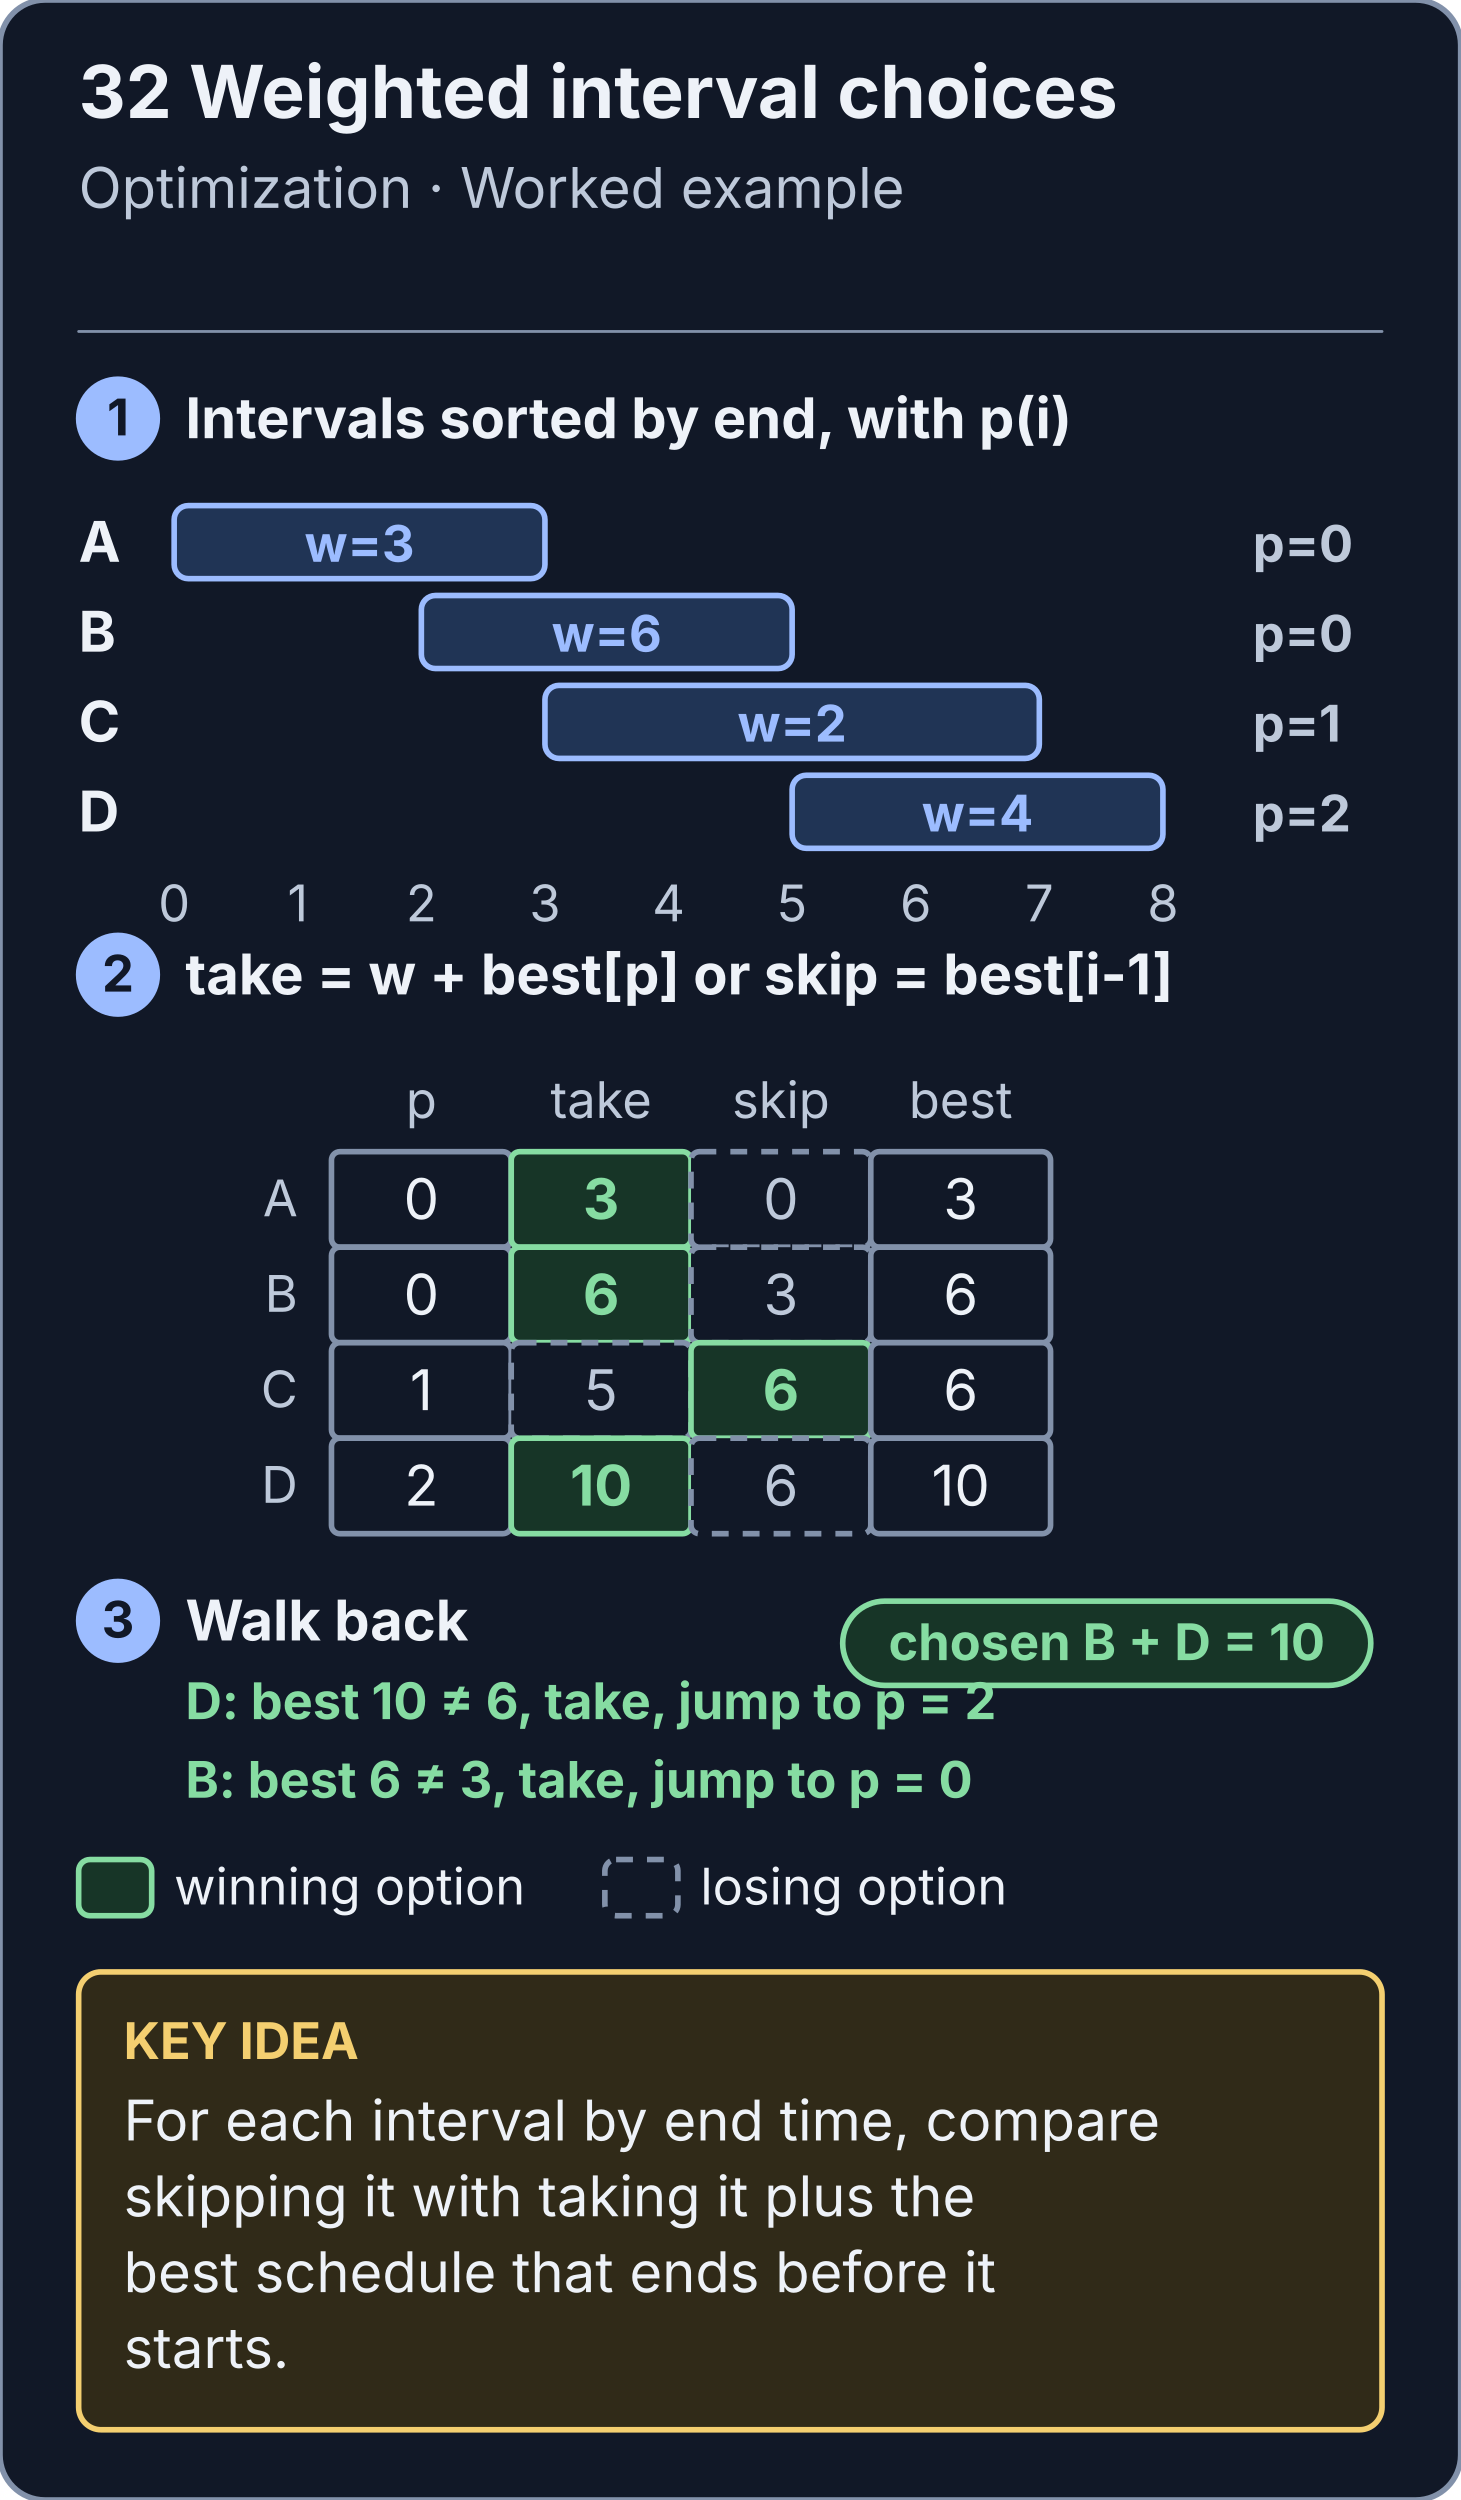
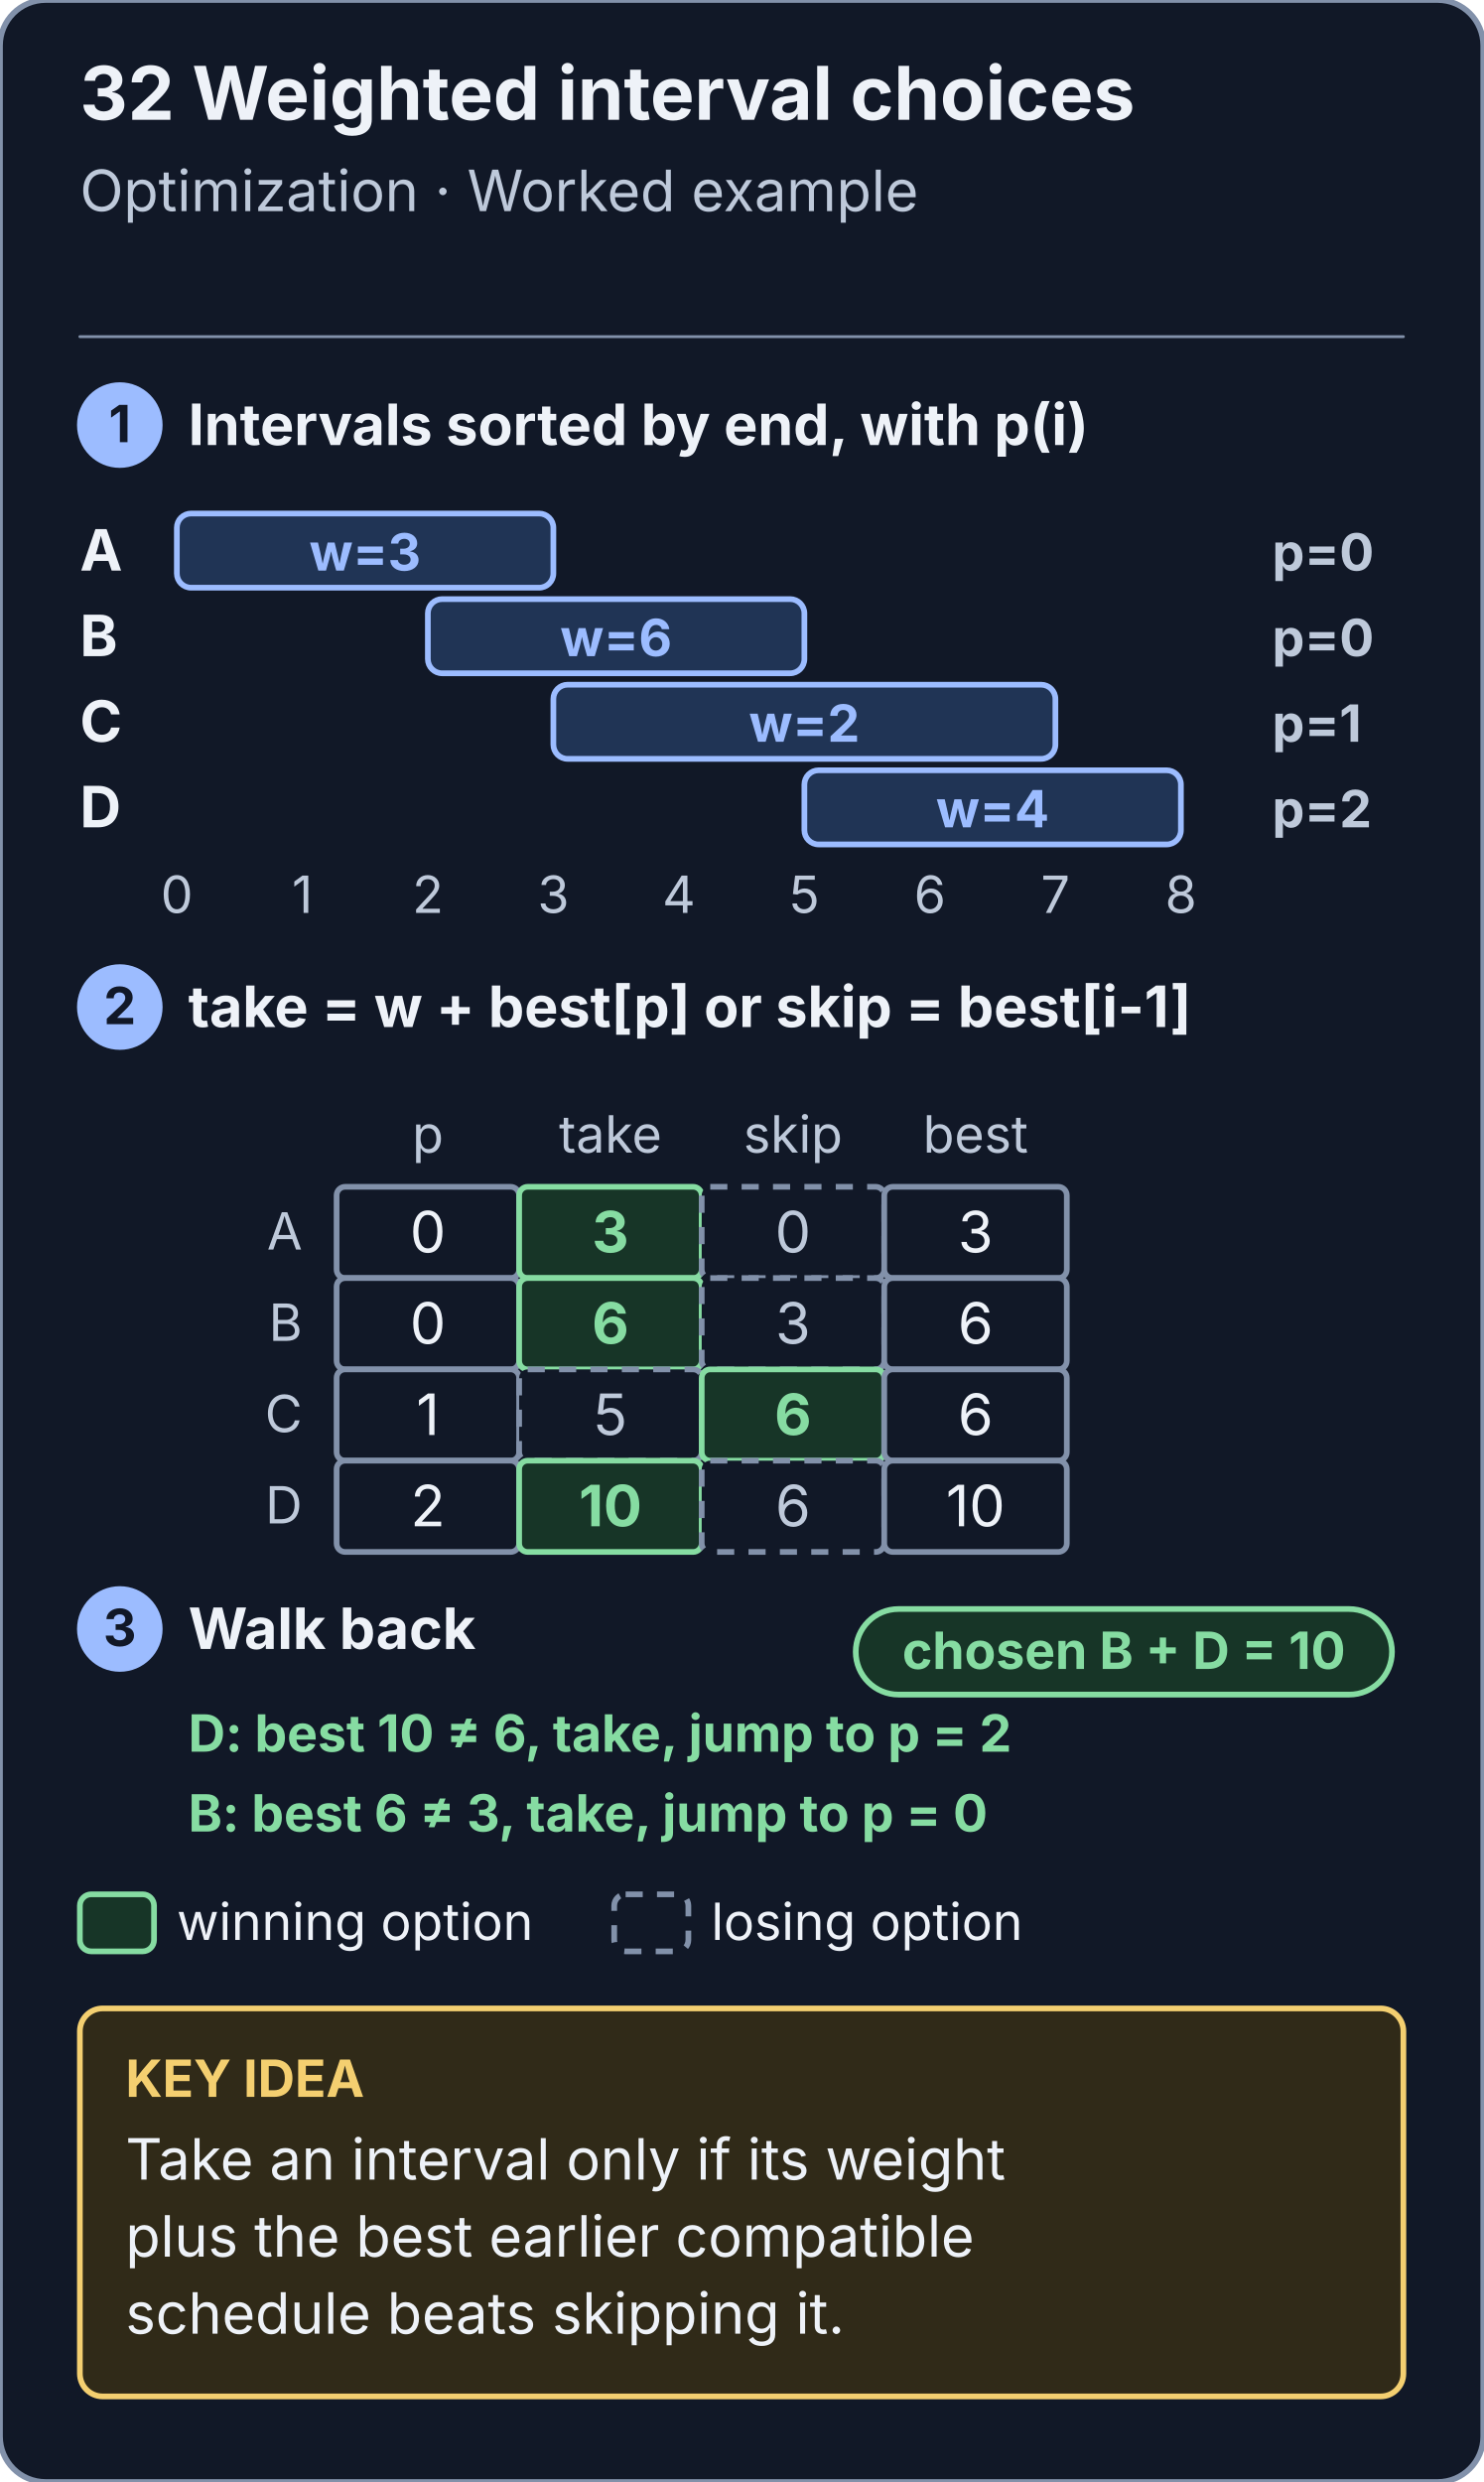
- <svg xmlns="http://www.w3.org/2000/svg" viewBox="0 0 520 890" width="520" height="890" role="img" aria-labelledby="title desc">
+ <svg xmlns="http://www.w3.org/2000/svg" viewBox="0 0 520 870" width="520" height="870" role="img" aria-labelledby="title desc">
  <style>text{font-family:system-ui,-apple-system,BlinkMacSystemFont,"Segoe UI",sans-serif} line,path{stroke-linecap:round;stroke-linejoin:round}</style>
  <defs>
    <marker id="weighted-interval-choice-paper-arrow" markerWidth="9" markerHeight="9" refX="8" refY="4" orient="auto" markerUnits="userSpaceOnUse">
      <path d="M 0 0 L 8 4 L 0 8 Z" fill="#111827" />
    </marker>
    <marker id="weighted-interval-choice-ink-arrow" markerWidth="9" markerHeight="9" refX="8" refY="4" orient="auto" markerUnits="userSpaceOnUse">
      <path d="M 0 0 L 8 4 L 0 8 Z" fill="#eef2f8" />
    </marker>
    <marker id="weighted-interval-choice-muted-arrow" markerWidth="9" markerHeight="9" refX="8" refY="4" orient="auto" markerUnits="userSpaceOnUse">
      <path d="M 0 0 L 8 4 L 0 8 Z" fill="#bec9da" />
    </marker>
    <marker id="weighted-interval-choice-line-arrow" markerWidth="9" markerHeight="9" refX="8" refY="4" orient="auto" markerUnits="userSpaceOnUse">
      <path d="M 0 0 L 8 4 L 0 8 Z" fill="#8291aa" />
    </marker>
    <marker id="weighted-interval-choice-blue-arrow" markerWidth="9" markerHeight="9" refX="8" refY="4" orient="auto" markerUnits="userSpaceOnUse">
      <path d="M 0 0 L 8 4 L 0 8 Z" fill="#9cbcff" />
    </marker>
    <marker id="weighted-interval-choice-soft-arrow" markerWidth="9" markerHeight="9" refX="8" refY="4" orient="auto" markerUnits="userSpaceOnUse">
      <path d="M 0 0 L 8 4 L 0 8 Z" fill="#203455" />
    </marker>
    <marker id="weighted-interval-choice-note-arrow" markerWidth="9" markerHeight="9" refX="8" refY="4" orient="auto" markerUnits="userSpaceOnUse">
      <path d="M 0 0 L 8 4 L 0 8 Z" fill="#302a18" />
    </marker>
    <marker id="weighted-interval-choice-gold-arrow" markerWidth="9" markerHeight="9" refX="8" refY="4" orient="auto" markerUnits="userSpaceOnUse">
      <path d="M 0 0 L 8 4 L 0 8 Z" fill="#f4cf70" />
    </marker>
    <marker id="weighted-interval-choice-red-arrow" markerWidth="9" markerHeight="9" refX="8" refY="4" orient="auto" markerUnits="userSpaceOnUse">
      <path d="M 0 0 L 8 4 L 0 8 Z" fill="#ffaaa1" />
    </marker>
    <marker id="weighted-interval-choice-panel-arrow" markerWidth="9" markerHeight="9" refX="8" refY="4" orient="auto" markerUnits="userSpaceOnUse">
      <path d="M 0 0 L 8 4 L 0 8 Z" fill="#192333" />
    </marker>
    <marker id="weighted-interval-choice-green-arrow" markerWidth="9" markerHeight="9" refX="8" refY="4" orient="auto" markerUnits="userSpaceOnUse">
      <path d="M 0 0 L 8 4 L 0 8 Z" fill="#86dca2" />
    </marker>
    <marker id="weighted-interval-choice-mint-arrow" markerWidth="9" markerHeight="9" refX="8" refY="4" orient="auto" markerUnits="userSpaceOnUse">
      <path d="M 0 0 L 8 4 L 0 8 Z" fill="#173527" />
    </marker>
    <marker id="weighted-interval-choice-violet-arrow" markerWidth="9" markerHeight="9" refX="8" refY="4" orient="auto" markerUnits="userSpaceOnUse">
      <path d="M 0 0 L 8 4 L 0 8 Z" fill="#cdb6ff" />
    </marker>
    <marker id="weighted-interval-choice-lilac-arrow" markerWidth="9" markerHeight="9" refX="8" refY="4" orient="auto" markerUnits="userSpaceOnUse">
      <path d="M 0 0 L 8 4 L 0 8 Z" fill="#2a2346" />
    </marker>
    <marker id="weighted-interval-choice-rose-arrow" markerWidth="9" markerHeight="9" refX="8" refY="4" orient="auto" markerUnits="userSpaceOnUse">
      <path d="M 0 0 L 8 4 L 0 8 Z" fill="#3d1f22" />
    </marker>
  </defs>
-   <rect x="0" y="0" width="520" height="890" rx="16" fill="#111827" stroke="#8291aa" stroke-width="2" />
+   <rect x="0" y="0" width="520" height="870" rx="16" fill="#111827" stroke="#8291aa" stroke-width="2" />
  <text x="28" y="42" font-size="26" fill="#eef2f8" text-anchor="start" font-weight="700">32  Weighted interval choices</text>
  <text x="28" y="74" font-size="20" fill="#bec9da" text-anchor="start" font-weight="400">Optimization · Worked example</text>
  <line x1="28" y1="118" x2="492" y2="118" stroke="#8291aa" stroke-width="1" />
  <circle cx="42" cy="149" r="14" fill="#9cbcff" stroke="#9cbcff" stroke-width="2" />
  <text x="42" y="155" font-size="18" fill="#111827" text-anchor="middle" font-weight="700">1</text>
  <text x="66" y="156" font-size="20" fill="#eef2f8" text-anchor="start" font-weight="700">Intervals sorted by end, with p(i)</text>
  <text x="28" y="200" font-size="20" fill="#eef2f8" text-anchor="start" font-weight="700">A</text>
  <rect x="62" y="180" width="132" height="26" rx="5" fill="#203455" stroke="#9cbcff" stroke-width="2" />
  <text x="128.0" y="200" font-size="18" fill="#9cbcff" text-anchor="middle" font-weight="700">w=3</text>
  <text x="446" y="200" font-size="18" fill="#bec9da" text-anchor="start" font-weight="700">p=0</text>
-   <text x="28" y="232" font-size="20" fill="#eef2f8" text-anchor="start" font-weight="700">B</text>
-   <rect x="150" y="212" width="132" height="26" rx="5" fill="#203455" stroke="#9cbcff" stroke-width="2" />
-   <text x="216.0" y="232" font-size="18" fill="#9cbcff" text-anchor="middle" font-weight="700">w=6</text>
-   <text x="446" y="232" font-size="18" fill="#bec9da" text-anchor="start" font-weight="700">p=0</text>
-   <text x="28" y="264" font-size="20" fill="#eef2f8" text-anchor="start" font-weight="700">C</text>
-   <rect x="194" y="244" width="176" height="26" rx="5" fill="#203455" stroke="#9cbcff" stroke-width="2" />
-   <text x="282.0" y="264" font-size="18" fill="#9cbcff" text-anchor="middle" font-weight="700">w=2</text>
-   <text x="446" y="264" font-size="18" fill="#bec9da" text-anchor="start" font-weight="700">p=1</text>
-   <text x="28" y="296" font-size="20" fill="#eef2f8" text-anchor="start" font-weight="700">D</text>
-   <rect x="282" y="276" width="132" height="26" rx="5" fill="#203455" stroke="#9cbcff" stroke-width="2" />
-   <text x="348.0" y="296" font-size="18" fill="#9cbcff" text-anchor="middle" font-weight="700">w=4</text>
-   <text x="446" y="296" font-size="18" fill="#bec9da" text-anchor="start" font-weight="700">p=2</text>
-   <text x="62" y="328" font-size="18" fill="#bec9da" text-anchor="middle" font-weight="400">0</text>
-   <text x="106" y="328" font-size="18" fill="#bec9da" text-anchor="middle" font-weight="400">1</text>
-   <text x="150" y="328" font-size="18" fill="#bec9da" text-anchor="middle" font-weight="400">2</text>
-   <text x="194" y="328" font-size="18" fill="#bec9da" text-anchor="middle" font-weight="400">3</text>
-   <text x="238" y="328" font-size="18" fill="#bec9da" text-anchor="middle" font-weight="400">4</text>
-   <text x="282" y="328" font-size="18" fill="#bec9da" text-anchor="middle" font-weight="400">5</text>
-   <text x="326" y="328" font-size="18" fill="#bec9da" text-anchor="middle" font-weight="400">6</text>
-   <text x="370" y="328" font-size="18" fill="#bec9da" text-anchor="middle" font-weight="400">7</text>
-   <text x="414" y="328" font-size="18" fill="#bec9da" text-anchor="middle" font-weight="400">8</text>
-   <circle cx="42" cy="347" r="14" fill="#9cbcff" stroke="#9cbcff" stroke-width="2" />
-   <text x="42" y="353" font-size="18" fill="#111827" text-anchor="middle" font-weight="700">2</text>
-   <text x="66" y="354" font-size="20" fill="#eef2f8" text-anchor="start" font-weight="700">take = w + best[p] or skip = best[i-1]</text>
-   <text x="150.0" y="398" font-size="18" fill="#bec9da" text-anchor="middle" font-weight="400">p</text>
-   <text x="214.0" y="398" font-size="18" fill="#bec9da" text-anchor="middle" font-weight="400">take</text>
-   <text x="278.0" y="398" font-size="18" fill="#bec9da" text-anchor="middle" font-weight="400">skip</text>
-   <text x="342.0" y="398" font-size="18" fill="#bec9da" text-anchor="middle" font-weight="400">best</text>
-   <text x="106" y="433.0" font-size="18" fill="#bec9da" text-anchor="end" font-weight="400">A</text>
-   <rect x="118" y="410" width="64" height="34" rx="3" fill="#111827" stroke="#8291aa" stroke-width="2" />
-   <text x="150.0" y="434.0" font-size="20" fill="#eef2f8" text-anchor="middle" font-weight="400">0</text>
-   <rect x="182" y="410" width="64" height="34" rx="3" fill="#173527" stroke="#86dca2" stroke-width="2" />
-   <text x="214.0" y="434.0" font-size="20" fill="#86dca2" text-anchor="middle" font-weight="700">3</text>
-   <rect x="246" y="410" width="64" height="34" rx="3" fill="#111827" stroke="#8291aa" stroke-width="2" stroke-dasharray="6 5" />
-   <text x="278.0" y="434.0" font-size="20" fill="#bec9da" text-anchor="middle" font-weight="400">0</text>
-   <rect x="310" y="410" width="64" height="34" rx="3" fill="#111827" stroke="#8291aa" stroke-width="2" />
-   <text x="342.0" y="434.0" font-size="20" fill="#eef2f8" text-anchor="middle" font-weight="400">3</text>
-   <text x="106" y="467.0" font-size="18" fill="#bec9da" text-anchor="end" font-weight="400">B</text>
-   <rect x="118" y="444" width="64" height="34" rx="3" fill="#111827" stroke="#8291aa" stroke-width="2" />
-   <text x="150.0" y="468.0" font-size="20" fill="#eef2f8" text-anchor="middle" font-weight="400">0</text>
-   <rect x="182" y="444" width="64" height="34" rx="3" fill="#173527" stroke="#86dca2" stroke-width="2" />
-   <text x="214.0" y="468.0" font-size="20" fill="#86dca2" text-anchor="middle" font-weight="700">6</text>
-   <rect x="246" y="444" width="64" height="34" rx="3" fill="#111827" stroke="#8291aa" stroke-width="2" stroke-dasharray="6 5" />
-   <text x="278.0" y="468.0" font-size="20" fill="#bec9da" text-anchor="middle" font-weight="400">3</text>
-   <rect x="310" y="444" width="64" height="34" rx="3" fill="#111827" stroke="#8291aa" stroke-width="2" />
-   <text x="342.0" y="468.0" font-size="20" fill="#eef2f8" text-anchor="middle" font-weight="400">6</text>
-   <text x="106" y="501.0" font-size="18" fill="#bec9da" text-anchor="end" font-weight="400">C</text>
-   <rect x="118" y="478" width="64" height="34" rx="3" fill="#111827" stroke="#8291aa" stroke-width="2" />
-   <text x="150.0" y="502.0" font-size="20" fill="#eef2f8" text-anchor="middle" font-weight="400">1</text>
-   <rect x="182" y="478" width="64" height="34" rx="3" fill="#111827" stroke="#8291aa" stroke-width="2" stroke-dasharray="6 5" />
-   <text x="214.0" y="502.0" font-size="20" fill="#bec9da" text-anchor="middle" font-weight="400">5</text>
-   <rect x="246" y="478" width="64" height="34" rx="3" fill="#173527" stroke="#86dca2" stroke-width="2" />
-   <text x="278.0" y="502.0" font-size="20" fill="#86dca2" text-anchor="middle" font-weight="700">6</text>
-   <rect x="310" y="478" width="64" height="34" rx="3" fill="#111827" stroke="#8291aa" stroke-width="2" />
-   <text x="342.0" y="502.0" font-size="20" fill="#eef2f8" text-anchor="middle" font-weight="400">6</text>
-   <text x="106" y="535.0" font-size="18" fill="#bec9da" text-anchor="end" font-weight="400">D</text>
-   <rect x="118" y="512" width="64" height="34" rx="3" fill="#111827" stroke="#8291aa" stroke-width="2" />
-   <text x="150.0" y="536.0" font-size="20" fill="#eef2f8" text-anchor="middle" font-weight="400">2</text>
-   <rect x="182" y="512" width="64" height="34" rx="3" fill="#173527" stroke="#86dca2" stroke-width="2" />
-   <text x="214.0" y="536.0" font-size="20" fill="#86dca2" text-anchor="middle" font-weight="700">10</text>
-   <rect x="246" y="512" width="64" height="34" rx="3" fill="#111827" stroke="#8291aa" stroke-width="2" stroke-dasharray="6 5" />
-   <text x="278.0" y="536.0" font-size="20" fill="#bec9da" text-anchor="middle" font-weight="400">6</text>
-   <rect x="310" y="512" width="64" height="34" rx="3" fill="#111827" stroke="#8291aa" stroke-width="2" />
-   <text x="342.0" y="536.0" font-size="20" fill="#eef2f8" text-anchor="middle" font-weight="400">10</text>
-   <circle cx="42" cy="577" r="14" fill="#9cbcff" stroke="#9cbcff" stroke-width="2" />
-   <text x="42" y="583" font-size="18" fill="#111827" text-anchor="middle" font-weight="700">3</text>
-   <text x="66" y="584" font-size="20" fill="#eef2f8" text-anchor="start" font-weight="700">Walk back</text>
-   <rect x="300" y="570" width="188" height="30" rx="15" fill="#173527" stroke="#86dca2" stroke-width="2" />
-   <text x="394.0" y="591" font-size="18" fill="#86dca2" text-anchor="middle" font-weight="700">chosen B + D = 10</text>
-   <text x="66" y="612" font-size="18" fill="#86dca2" text-anchor="start" font-weight="700">D: best 10 ≠ 6, take, jump to p = 2</text>
-   <text x="66" y="640" font-size="18" fill="#86dca2" text-anchor="start" font-weight="700">B: best 6 ≠ 3, take, jump to p = 0</text>
-   <rect x="28" y="662" width="26" height="20" rx="4" fill="#173527" stroke="#86dca2" stroke-width="2" />
-   <text x="62" y="678" font-size="18" fill="#eef2f8" text-anchor="start" font-weight="400">winning option</text>
-   <rect x="215.328" y="662" width="26" height="20" rx="4" fill="#111827" stroke="#8291aa" stroke-width="2" stroke-dasharray="6 5" />
-   <text x="249.328" y="678" font-size="18" fill="#eef2f8" text-anchor="start" font-weight="400">losing option</text>
-   <rect x="28" y="702" width="464" height="163" rx="8" fill="#302a18" stroke="#f4cf70" stroke-width="2" />
-   <text x="44" y="733" font-size="18" fill="#f4cf70" text-anchor="start" font-weight="700">KEY IDEA</text>
-   <text x="44" y="762" font-size="20" fill="#eef2f8" text-anchor="start" font-weight="400">For each interval by end time, compare</text>
-   <text x="44" y="789" font-size="20" fill="#eef2f8" text-anchor="start" font-weight="400">skipping it with taking it plus the</text>
-   <text x="44" y="816" font-size="20" fill="#eef2f8" text-anchor="start" font-weight="400">best schedule that ends before it</text>
-   <text x="44" y="843" font-size="20" fill="#eef2f8" text-anchor="start" font-weight="400">starts.</text>
+   <text x="28" y="230" font-size="20" fill="#eef2f8" text-anchor="start" font-weight="700">B</text>
+   <rect x="150" y="210" width="132" height="26" rx="5" fill="#203455" stroke="#9cbcff" stroke-width="2" />
+   <text x="216.0" y="230" font-size="18" fill="#9cbcff" text-anchor="middle" font-weight="700">w=6</text>
+   <text x="446" y="230" font-size="18" fill="#bec9da" text-anchor="start" font-weight="700">p=0</text>
+   <text x="28" y="260" font-size="20" fill="#eef2f8" text-anchor="start" font-weight="700">C</text>
+   <rect x="194" y="240" width="176" height="26" rx="5" fill="#203455" stroke="#9cbcff" stroke-width="2" />
+   <text x="282.0" y="260" font-size="18" fill="#9cbcff" text-anchor="middle" font-weight="700">w=2</text>
+   <text x="446" y="260" font-size="18" fill="#bec9da" text-anchor="start" font-weight="700">p=1</text>
+   <text x="28" y="290" font-size="20" fill="#eef2f8" text-anchor="start" font-weight="700">D</text>
+   <rect x="282" y="270" width="132" height="26" rx="5" fill="#203455" stroke="#9cbcff" stroke-width="2" />
+   <text x="348.0" y="290" font-size="18" fill="#9cbcff" text-anchor="middle" font-weight="700">w=4</text>
+   <text x="446" y="290" font-size="18" fill="#bec9da" text-anchor="start" font-weight="700">p=2</text>
+   <text x="62" y="320" font-size="18" fill="#bec9da" text-anchor="middle" font-weight="400">0</text>
+   <text x="106" y="320" font-size="18" fill="#bec9da" text-anchor="middle" font-weight="400">1</text>
+   <text x="150" y="320" font-size="18" fill="#bec9da" text-anchor="middle" font-weight="400">2</text>
+   <text x="194" y="320" font-size="18" fill="#bec9da" text-anchor="middle" font-weight="400">3</text>
+   <text x="238" y="320" font-size="18" fill="#bec9da" text-anchor="middle" font-weight="400">4</text>
+   <text x="282" y="320" font-size="18" fill="#bec9da" text-anchor="middle" font-weight="400">5</text>
+   <text x="326" y="320" font-size="18" fill="#bec9da" text-anchor="middle" font-weight="400">6</text>
+   <text x="370" y="320" font-size="18" fill="#bec9da" text-anchor="middle" font-weight="400">7</text>
+   <text x="414" y="320" font-size="18" fill="#bec9da" text-anchor="middle" font-weight="400">8</text>
+   <circle cx="42" cy="353" r="14" fill="#9cbcff" stroke="#9cbcff" stroke-width="2" />
+   <text x="42" y="359" font-size="18" fill="#111827" text-anchor="middle" font-weight="700">2</text>
+   <text x="66" y="360" font-size="20" fill="#eef2f8" text-anchor="start" font-weight="700">take = w + best[p] or skip = best[i-1]</text>
+   <text x="150.0" y="404" font-size="18" fill="#bec9da" text-anchor="middle" font-weight="400">p</text>
+   <text x="214.0" y="404" font-size="18" fill="#bec9da" text-anchor="middle" font-weight="400">take</text>
+   <text x="278.0" y="404" font-size="18" fill="#bec9da" text-anchor="middle" font-weight="400">skip</text>
+   <text x="342.0" y="404" font-size="18" fill="#bec9da" text-anchor="middle" font-weight="400">best</text>
+   <text x="106" y="438.0" font-size="18" fill="#bec9da" text-anchor="end" font-weight="400">A</text>
+   <rect x="118" y="416" width="64" height="32" rx="3" fill="#111827" stroke="#8291aa" stroke-width="2" />
+   <text x="150.0" y="439.0" font-size="20" fill="#eef2f8" text-anchor="middle" font-weight="400">0</text>
+   <rect x="182" y="416" width="64" height="32" rx="3" fill="#173527" stroke="#86dca2" stroke-width="2" />
+   <text x="214.0" y="439.0" font-size="20" fill="#86dca2" text-anchor="middle" font-weight="700">3</text>
+   <rect x="246" y="416" width="64" height="32" rx="3" fill="#111827" stroke="#8291aa" stroke-width="2" stroke-dasharray="6 5" />
+   <text x="278.0" y="439.0" font-size="20" fill="#bec9da" text-anchor="middle" font-weight="400">0</text>
+   <rect x="310" y="416" width="64" height="32" rx="3" fill="#111827" stroke="#8291aa" stroke-width="2" />
+   <text x="342.0" y="439.0" font-size="20" fill="#eef2f8" text-anchor="middle" font-weight="400">3</text>
+   <text x="106" y="470.0" font-size="18" fill="#bec9da" text-anchor="end" font-weight="400">B</text>
+   <rect x="118" y="448" width="64" height="32" rx="3" fill="#111827" stroke="#8291aa" stroke-width="2" />
+   <text x="150.0" y="471.0" font-size="20" fill="#eef2f8" text-anchor="middle" font-weight="400">0</text>
+   <rect x="182" y="448" width="64" height="32" rx="3" fill="#173527" stroke="#86dca2" stroke-width="2" />
+   <text x="214.0" y="471.0" font-size="20" fill="#86dca2" text-anchor="middle" font-weight="700">6</text>
+   <rect x="246" y="448" width="64" height="32" rx="3" fill="#111827" stroke="#8291aa" stroke-width="2" stroke-dasharray="6 5" />
+   <text x="278.0" y="471.0" font-size="20" fill="#bec9da" text-anchor="middle" font-weight="400">3</text>
+   <rect x="310" y="448" width="64" height="32" rx="3" fill="#111827" stroke="#8291aa" stroke-width="2" />
+   <text x="342.0" y="471.0" font-size="20" fill="#eef2f8" text-anchor="middle" font-weight="400">6</text>
+   <text x="106" y="502.0" font-size="18" fill="#bec9da" text-anchor="end" font-weight="400">C</text>
+   <rect x="118" y="480" width="64" height="32" rx="3" fill="#111827" stroke="#8291aa" stroke-width="2" />
+   <text x="150.0" y="503.0" font-size="20" fill="#eef2f8" text-anchor="middle" font-weight="400">1</text>
+   <rect x="182" y="480" width="64" height="32" rx="3" fill="#111827" stroke="#8291aa" stroke-width="2" stroke-dasharray="6 5" />
+   <text x="214.0" y="503.0" font-size="20" fill="#bec9da" text-anchor="middle" font-weight="400">5</text>
+   <rect x="246" y="480" width="64" height="32" rx="3" fill="#173527" stroke="#86dca2" stroke-width="2" />
+   <text x="278.0" y="503.0" font-size="20" fill="#86dca2" text-anchor="middle" font-weight="700">6</text>
+   <rect x="310" y="480" width="64" height="32" rx="3" fill="#111827" stroke="#8291aa" stroke-width="2" />
+   <text x="342.0" y="503.0" font-size="20" fill="#eef2f8" text-anchor="middle" font-weight="400">6</text>
+   <text x="106" y="534.0" font-size="18" fill="#bec9da" text-anchor="end" font-weight="400">D</text>
+   <rect x="118" y="512" width="64" height="32" rx="3" fill="#111827" stroke="#8291aa" stroke-width="2" />
+   <text x="150.0" y="535.0" font-size="20" fill="#eef2f8" text-anchor="middle" font-weight="400">2</text>
+   <rect x="182" y="512" width="64" height="32" rx="3" fill="#173527" stroke="#86dca2" stroke-width="2" />
+   <text x="214.0" y="535.0" font-size="20" fill="#86dca2" text-anchor="middle" font-weight="700">10</text>
+   <rect x="246" y="512" width="64" height="32" rx="3" fill="#111827" stroke="#8291aa" stroke-width="2" stroke-dasharray="6 5" />
+   <text x="278.0" y="535.0" font-size="20" fill="#bec9da" text-anchor="middle" font-weight="400">6</text>
+   <rect x="310" y="512" width="64" height="32" rx="3" fill="#111827" stroke="#8291aa" stroke-width="2" />
+   <text x="342.0" y="535.0" font-size="20" fill="#eef2f8" text-anchor="middle" font-weight="400">10</text>
+   <circle cx="42" cy="571" r="14" fill="#9cbcff" stroke="#9cbcff" stroke-width="2" />
+   <text x="42" y="577" font-size="18" fill="#111827" text-anchor="middle" font-weight="700">3</text>
+   <text x="66" y="578" font-size="20" fill="#eef2f8" text-anchor="start" font-weight="700">Walk back</text>
+   <rect x="300" y="564" width="188" height="30" rx="15" fill="#173527" stroke="#86dca2" stroke-width="2" />
+   <text x="394.0" y="585" font-size="18" fill="#86dca2" text-anchor="middle" font-weight="700">chosen B + D = 10</text>
+   <text x="66" y="614" font-size="18" fill="#86dca2" text-anchor="start" font-weight="700">D: best 10 ≠ 6, take, jump to p = 2</text>
+   <text x="66" y="642" font-size="18" fill="#86dca2" text-anchor="start" font-weight="700">B: best 6 ≠ 3, take, jump to p = 0</text>
+   <rect x="28" y="664" width="26" height="20" rx="4" fill="#173527" stroke="#86dca2" stroke-width="2" />
+   <text x="62" y="680" font-size="18" fill="#eef2f8" text-anchor="start" font-weight="400">winning option</text>
+   <rect x="215.328" y="664" width="26" height="20" rx="4" fill="#111827" stroke="#8291aa" stroke-width="2" stroke-dasharray="6 5" />
+   <text x="249.328" y="680" font-size="18" fill="#eef2f8" text-anchor="start" font-weight="400">losing option</text>
+   <rect x="28" y="704" width="464" height="136" rx="8" fill="#302a18" stroke="#f4cf70" stroke-width="2" />
+   <text x="44" y="735" font-size="18" fill="#f4cf70" text-anchor="start" font-weight="700">KEY IDEA</text>
+   <text x="44" y="764" font-size="20" fill="#eef2f8" text-anchor="start" font-weight="400">Take an interval only if its weight</text>
+   <text x="44" y="791" font-size="20" fill="#eef2f8" text-anchor="start" font-weight="400">plus the best earlier compatible</text>
+   <text x="44" y="818" font-size="20" fill="#eef2f8" text-anchor="start" font-weight="400">schedule beats skipping it.</text>
</svg>
